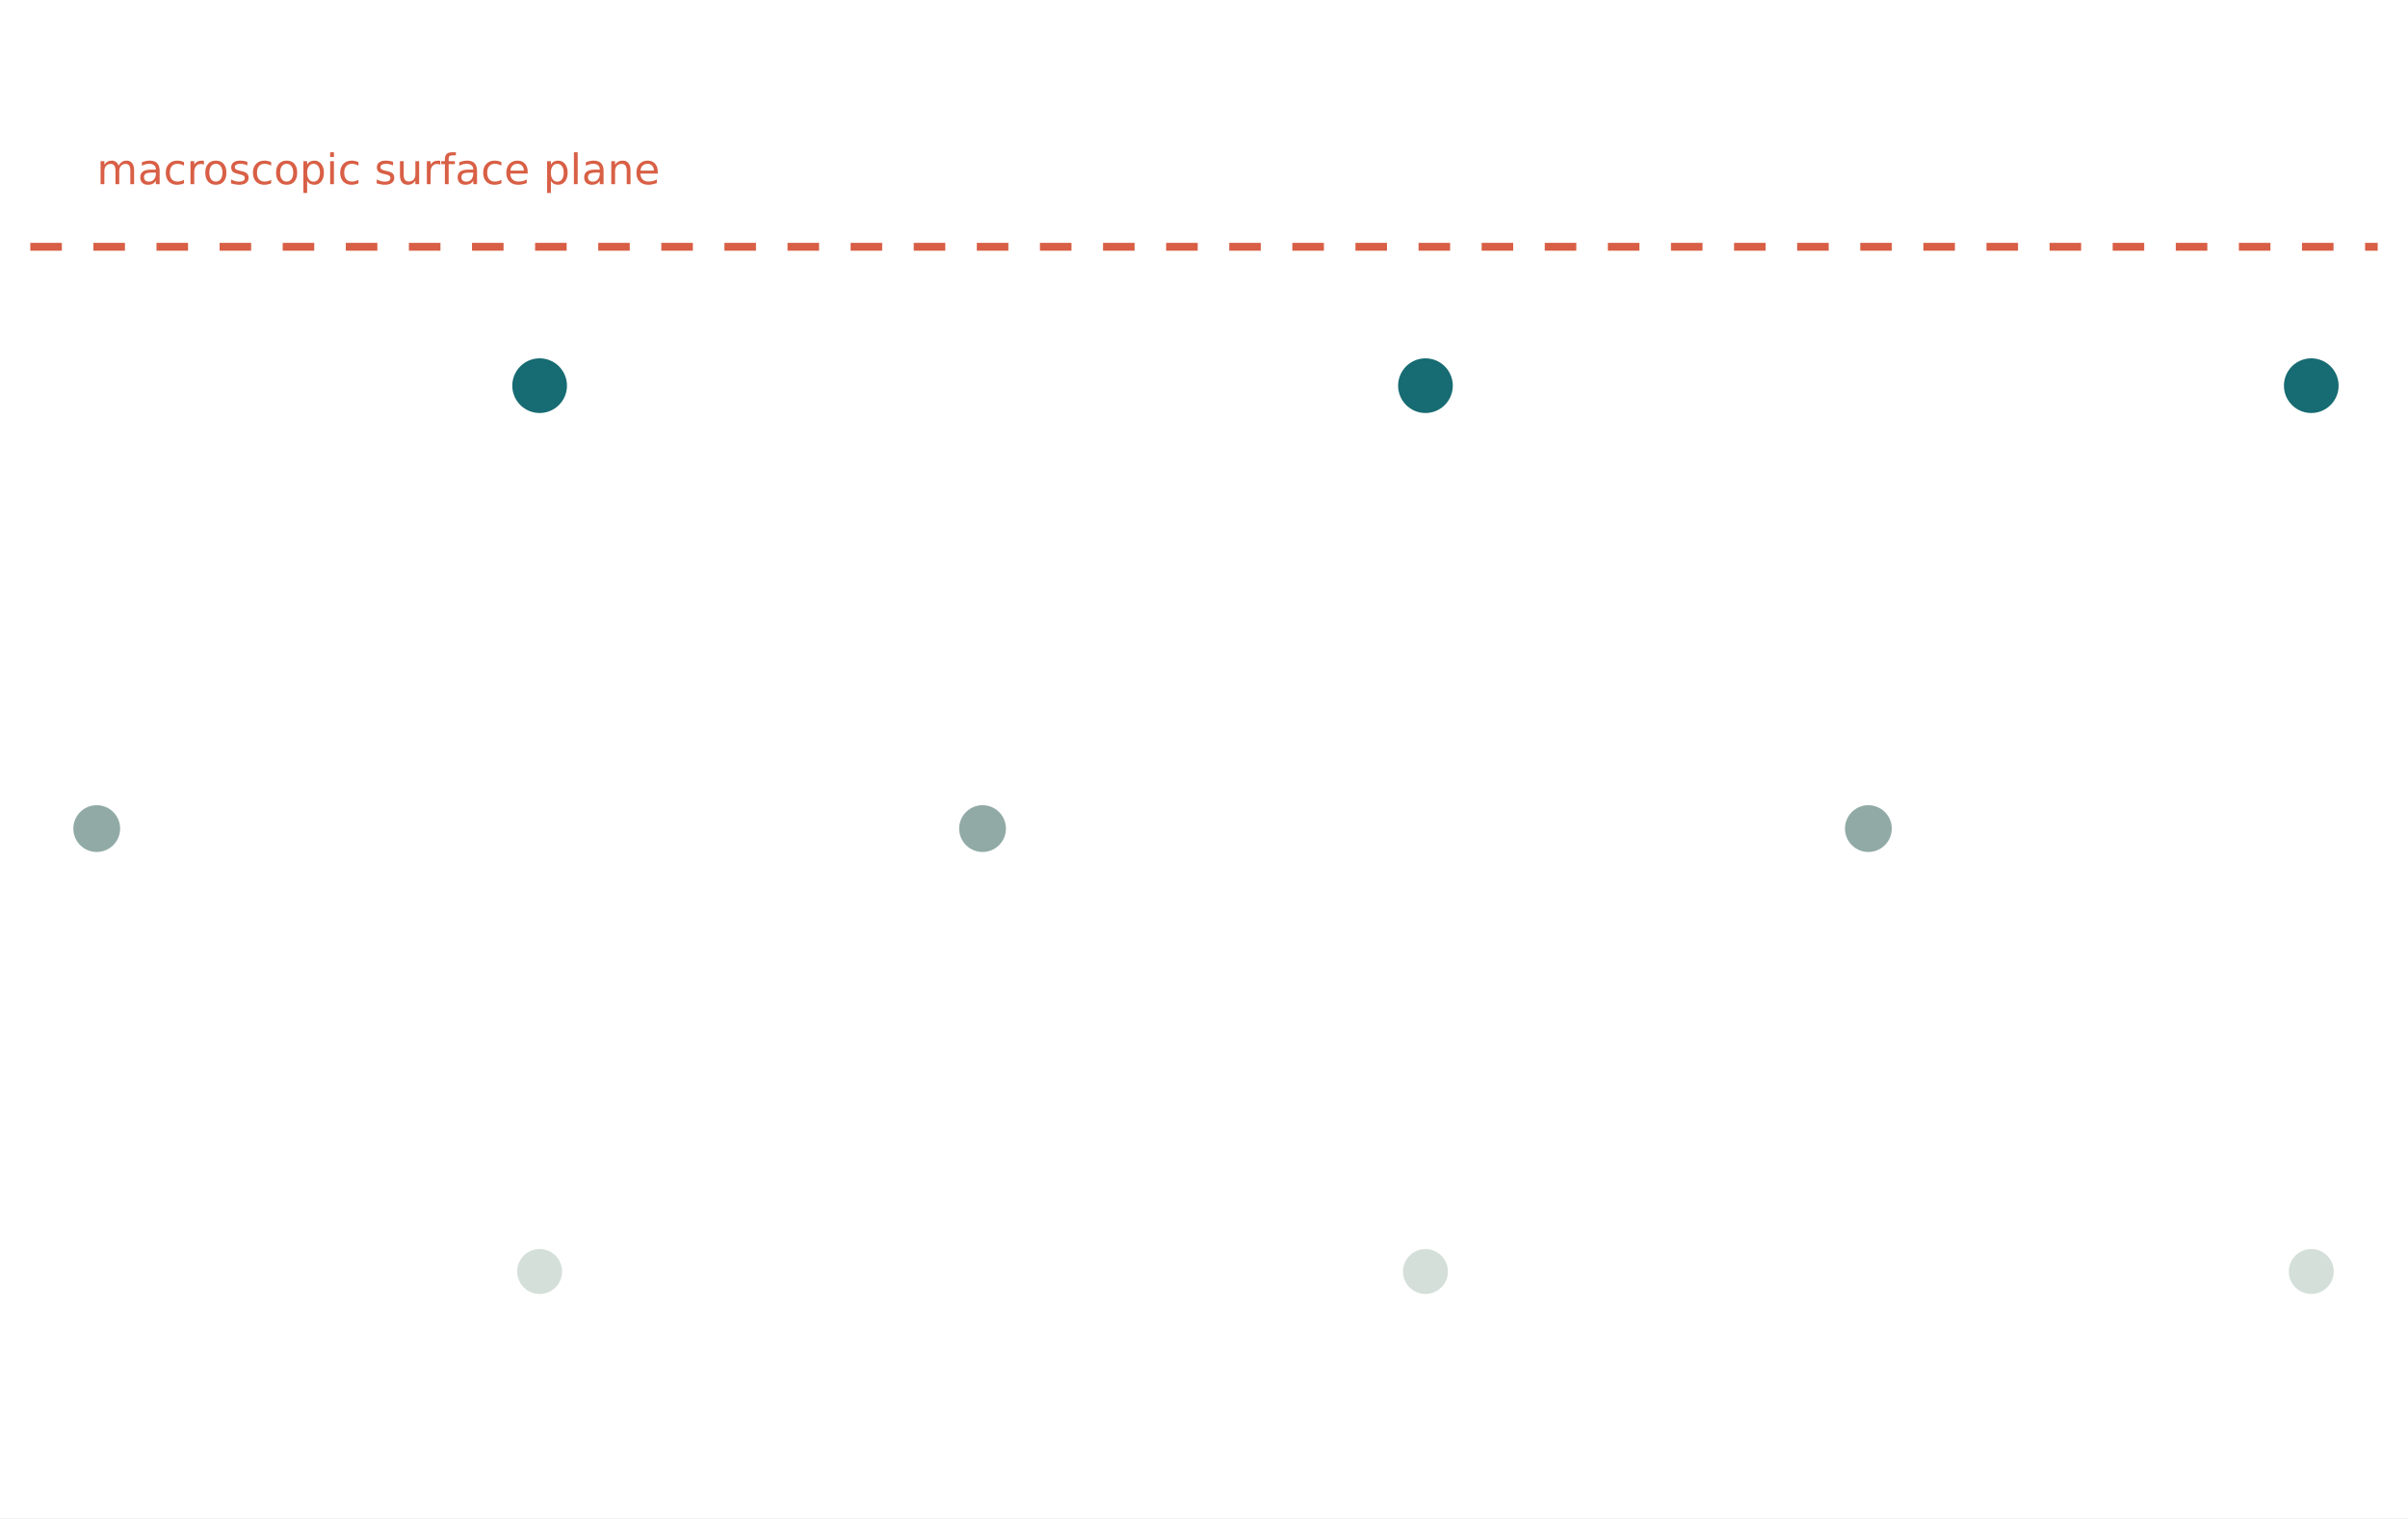
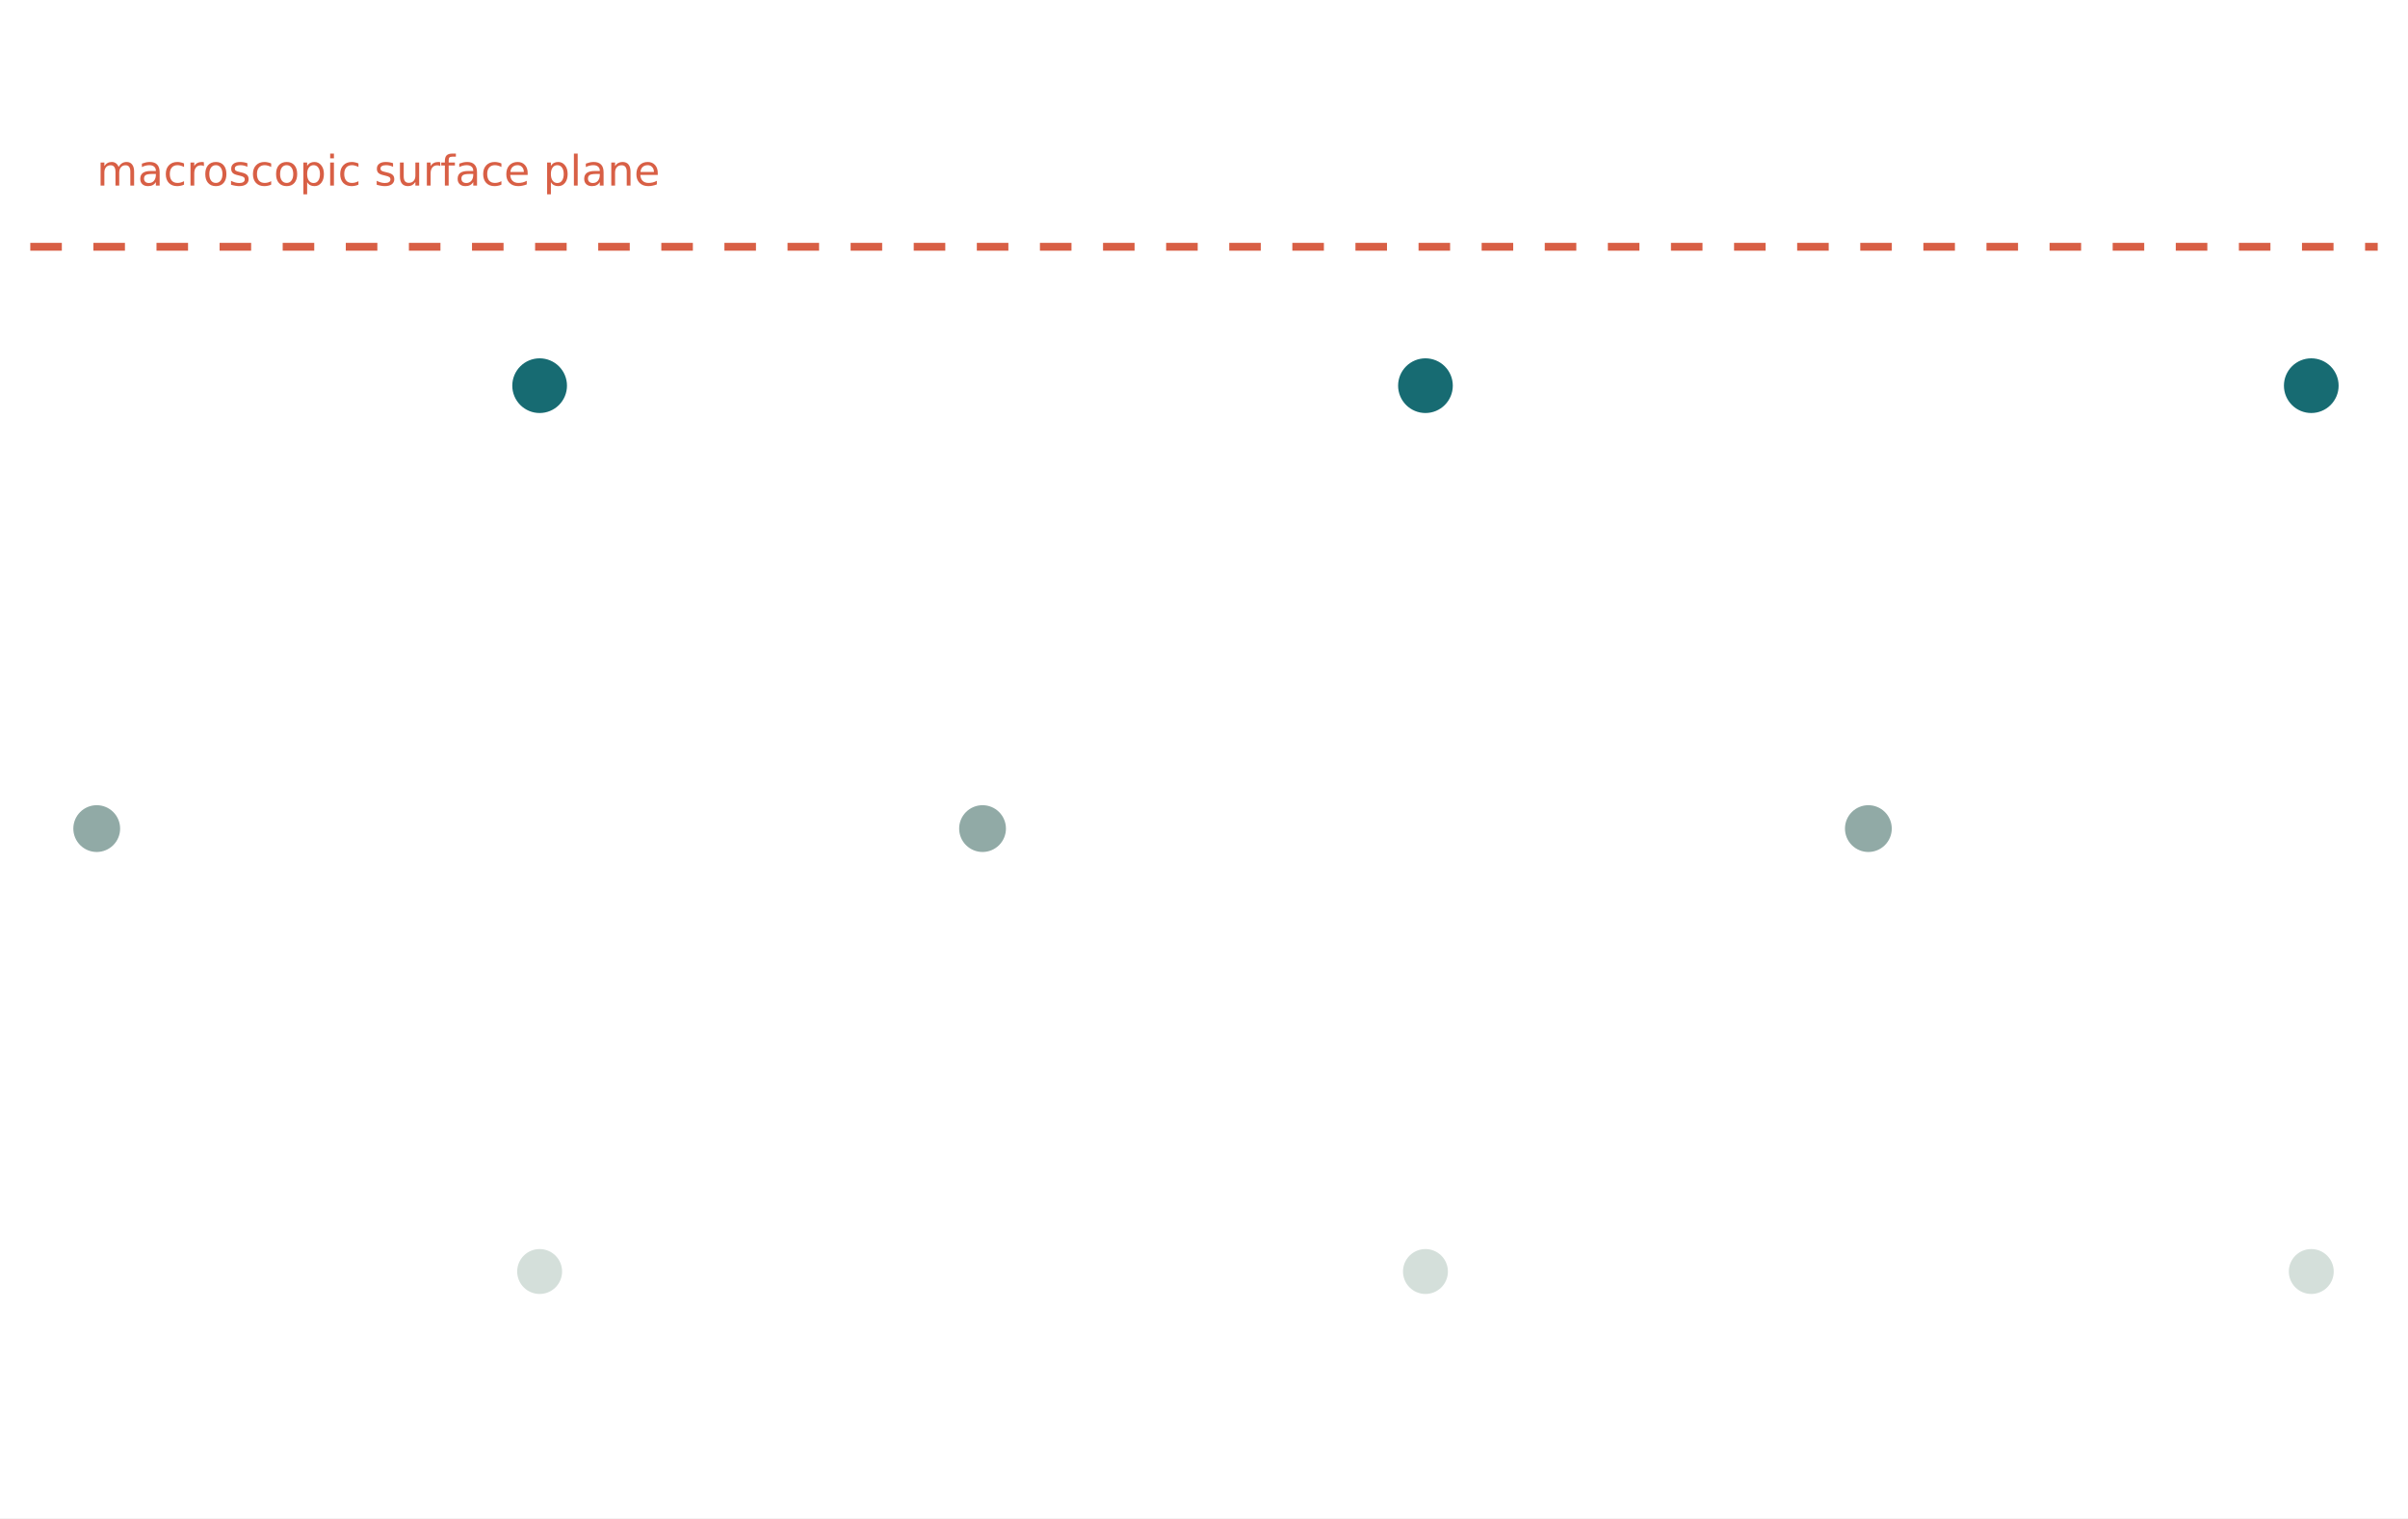
<svg xmlns="http://www.w3.org/2000/svg" xmlns:xlink="http://www.w3.org/1999/xlink" width="457.92pt" height="288.72pt" viewBox="0 0 457.92 288.72" version="1.1">
  <defs>
    <style type="text/css">*{stroke-linejoin: round; stroke-linecap: butt}</style>
  </defs>
  <g id="figure_1">
    <g id="patch_1">
      <path d="M 0 288.72 L 457.92 288.72 L 457.92 0 L 0 0 z " style="fill: #ffffff" />
    </g>
    <g id="axes_1">
      <g id="line2d_1">
        <path d="M 5.76 46.927 L 452.16 46.927 " clip-path="url(#p948fd671a4)" style="fill: none; stroke-dasharray: 6,6; stroke-dashoffset: 0; stroke: #d85f45; stroke-width: 1.5" />
      </g>
      <g id="text_1">
-         <text style="font-size: 8px; font-family: 'DejaVu Sans'; text-anchor: start; fill: #d85f45" x="18.394" y="35.027" transform="rotate(-0 18.39396 35.02743)">macroscopic surface plane</text>
+         <text style="font-size: 8px; font-family: 'DejaVu Sans'; text-anchor: start; fill: #d85f45" x="18.394" y="35.286" transform="rotate(-0 18.39396 35.28556)">macroscopic surface plane</text>
      </g>
      <g id="PathCollection_1">
        <defs>
          <path id="mc2a5256831" d="M 0 4.77 C 1.265 4.77 2.478 4.267 3.373 3.373 C 4.267 2.478 4.77 1.265 4.77 0 C 4.77 -1.265 4.267 -2.478 3.373 -3.373 C 2.478 -4.267 1.265 -4.77 0 -4.77 C -1.265 -4.77 -2.478 -4.267 -3.373 -3.373 C -4.267 -2.478 -4.77 -1.265 -4.77 0 C -4.77 1.265 -4.267 2.478 -3.373 3.373 C -2.478 4.267 -1.265 4.77 0 4.77 z " style="stroke: #ffffff" />
        </defs>
        <g clip-path="url(#p948fd671a4)">
          <use xlink:href="#mc2a5256831" x="102.62" y="241.793" style="fill: #d4dfda; stroke: #ffffff" />
        </g>
      </g>
      <g id="PathCollection_2">
        <defs>
          <path id="m2b01c09186" d="M 0 4.95 C 1.313 4.95 2.572 4.428 3.5 3.5 C 4.428 2.572 4.95 1.313 4.95 0 C 4.95 -1.313 4.428 -2.572 3.5 -3.5 C 2.572 -4.428 1.313 -4.95 0 -4.95 C -1.313 -4.95 -2.572 -4.428 -3.5 -3.5 C -4.428 -2.572 -4.95 -1.313 -4.95 0 C -4.95 1.313 -4.428 2.572 -3.5 3.5 C -2.572 4.428 -1.313 4.95 0 4.95 z " style="stroke: #ffffff" />
        </defs>
        <g clip-path="url(#p948fd671a4)">
          <use xlink:href="#m2b01c09186" x="18.394" y="157.566" style="fill: #91aaa6; stroke: #ffffff" />
        </g>
      </g>
      <g id="PathCollection_3">
        <defs>
          <path id="mde119c5b81" d="M 0 5.701 C 1.512 5.701 2.962 5.1 4.031 4.031 C 5.1 2.962 5.701 1.512 5.701 0 C 5.701 -1.512 5.1 -2.962 4.031 -4.031 C 2.962 -5.1 1.512 -5.701 0 -5.701 C -1.512 -5.701 -2.962 -5.1 -4.031 -4.031 C -5.1 -2.962 -5.701 -1.512 -5.701 0 C -5.701 1.512 -5.1 2.962 -4.031 4.031 C -2.962 5.1 -1.512 5.701 0 5.701 z " style="stroke: #ffffff" />
        </defs>
        <g clip-path="url(#p948fd671a4)">
          <use xlink:href="#mde119c5b81" x="102.62" y="73.34" style="fill: #176b72; stroke: #ffffff" />
        </g>
      </g>
      <g id="PathCollection_4">
        <g clip-path="url(#p948fd671a4)">
          <use xlink:href="#mc2a5256831" x="271.073" y="241.793" style="fill: #d4dfda; stroke: #ffffff" />
        </g>
      </g>
      <g id="PathCollection_5">
        <g clip-path="url(#p948fd671a4)">
          <use xlink:href="#m2b01c09186" x="186.847" y="157.566" style="fill: #91aaa6; stroke: #ffffff" />
        </g>
      </g>
      <g id="PathCollection_6">
        <g clip-path="url(#p948fd671a4)">
          <use xlink:href="#mde119c5b81" x="271.073" y="73.34" style="fill: #176b72; stroke: #ffffff" />
        </g>
      </g>
      <g id="PathCollection_7">
        <g clip-path="url(#p948fd671a4)">
          <use xlink:href="#mc2a5256831" x="439.526" y="241.793" style="fill: #d4dfda; stroke: #ffffff" />
        </g>
      </g>
      <g id="PathCollection_8">
        <g clip-path="url(#p948fd671a4)">
          <use xlink:href="#m2b01c09186" x="355.3" y="157.566" style="fill: #91aaa6; stroke: #ffffff" />
        </g>
      </g>
      <g id="PathCollection_9">
        <g clip-path="url(#p948fd671a4)">
          <use xlink:href="#mde119c5b81" x="439.526" y="73.34" style="fill: #176b72; stroke: #ffffff" />
        </g>
      </g>
    </g>
  </g>
  <defs>
    <clipPath id="p948fd671a4">
      <rect x="5.76" y="5.76" width="446.4" height="277.2" />
    </clipPath>
  </defs>
</svg>
